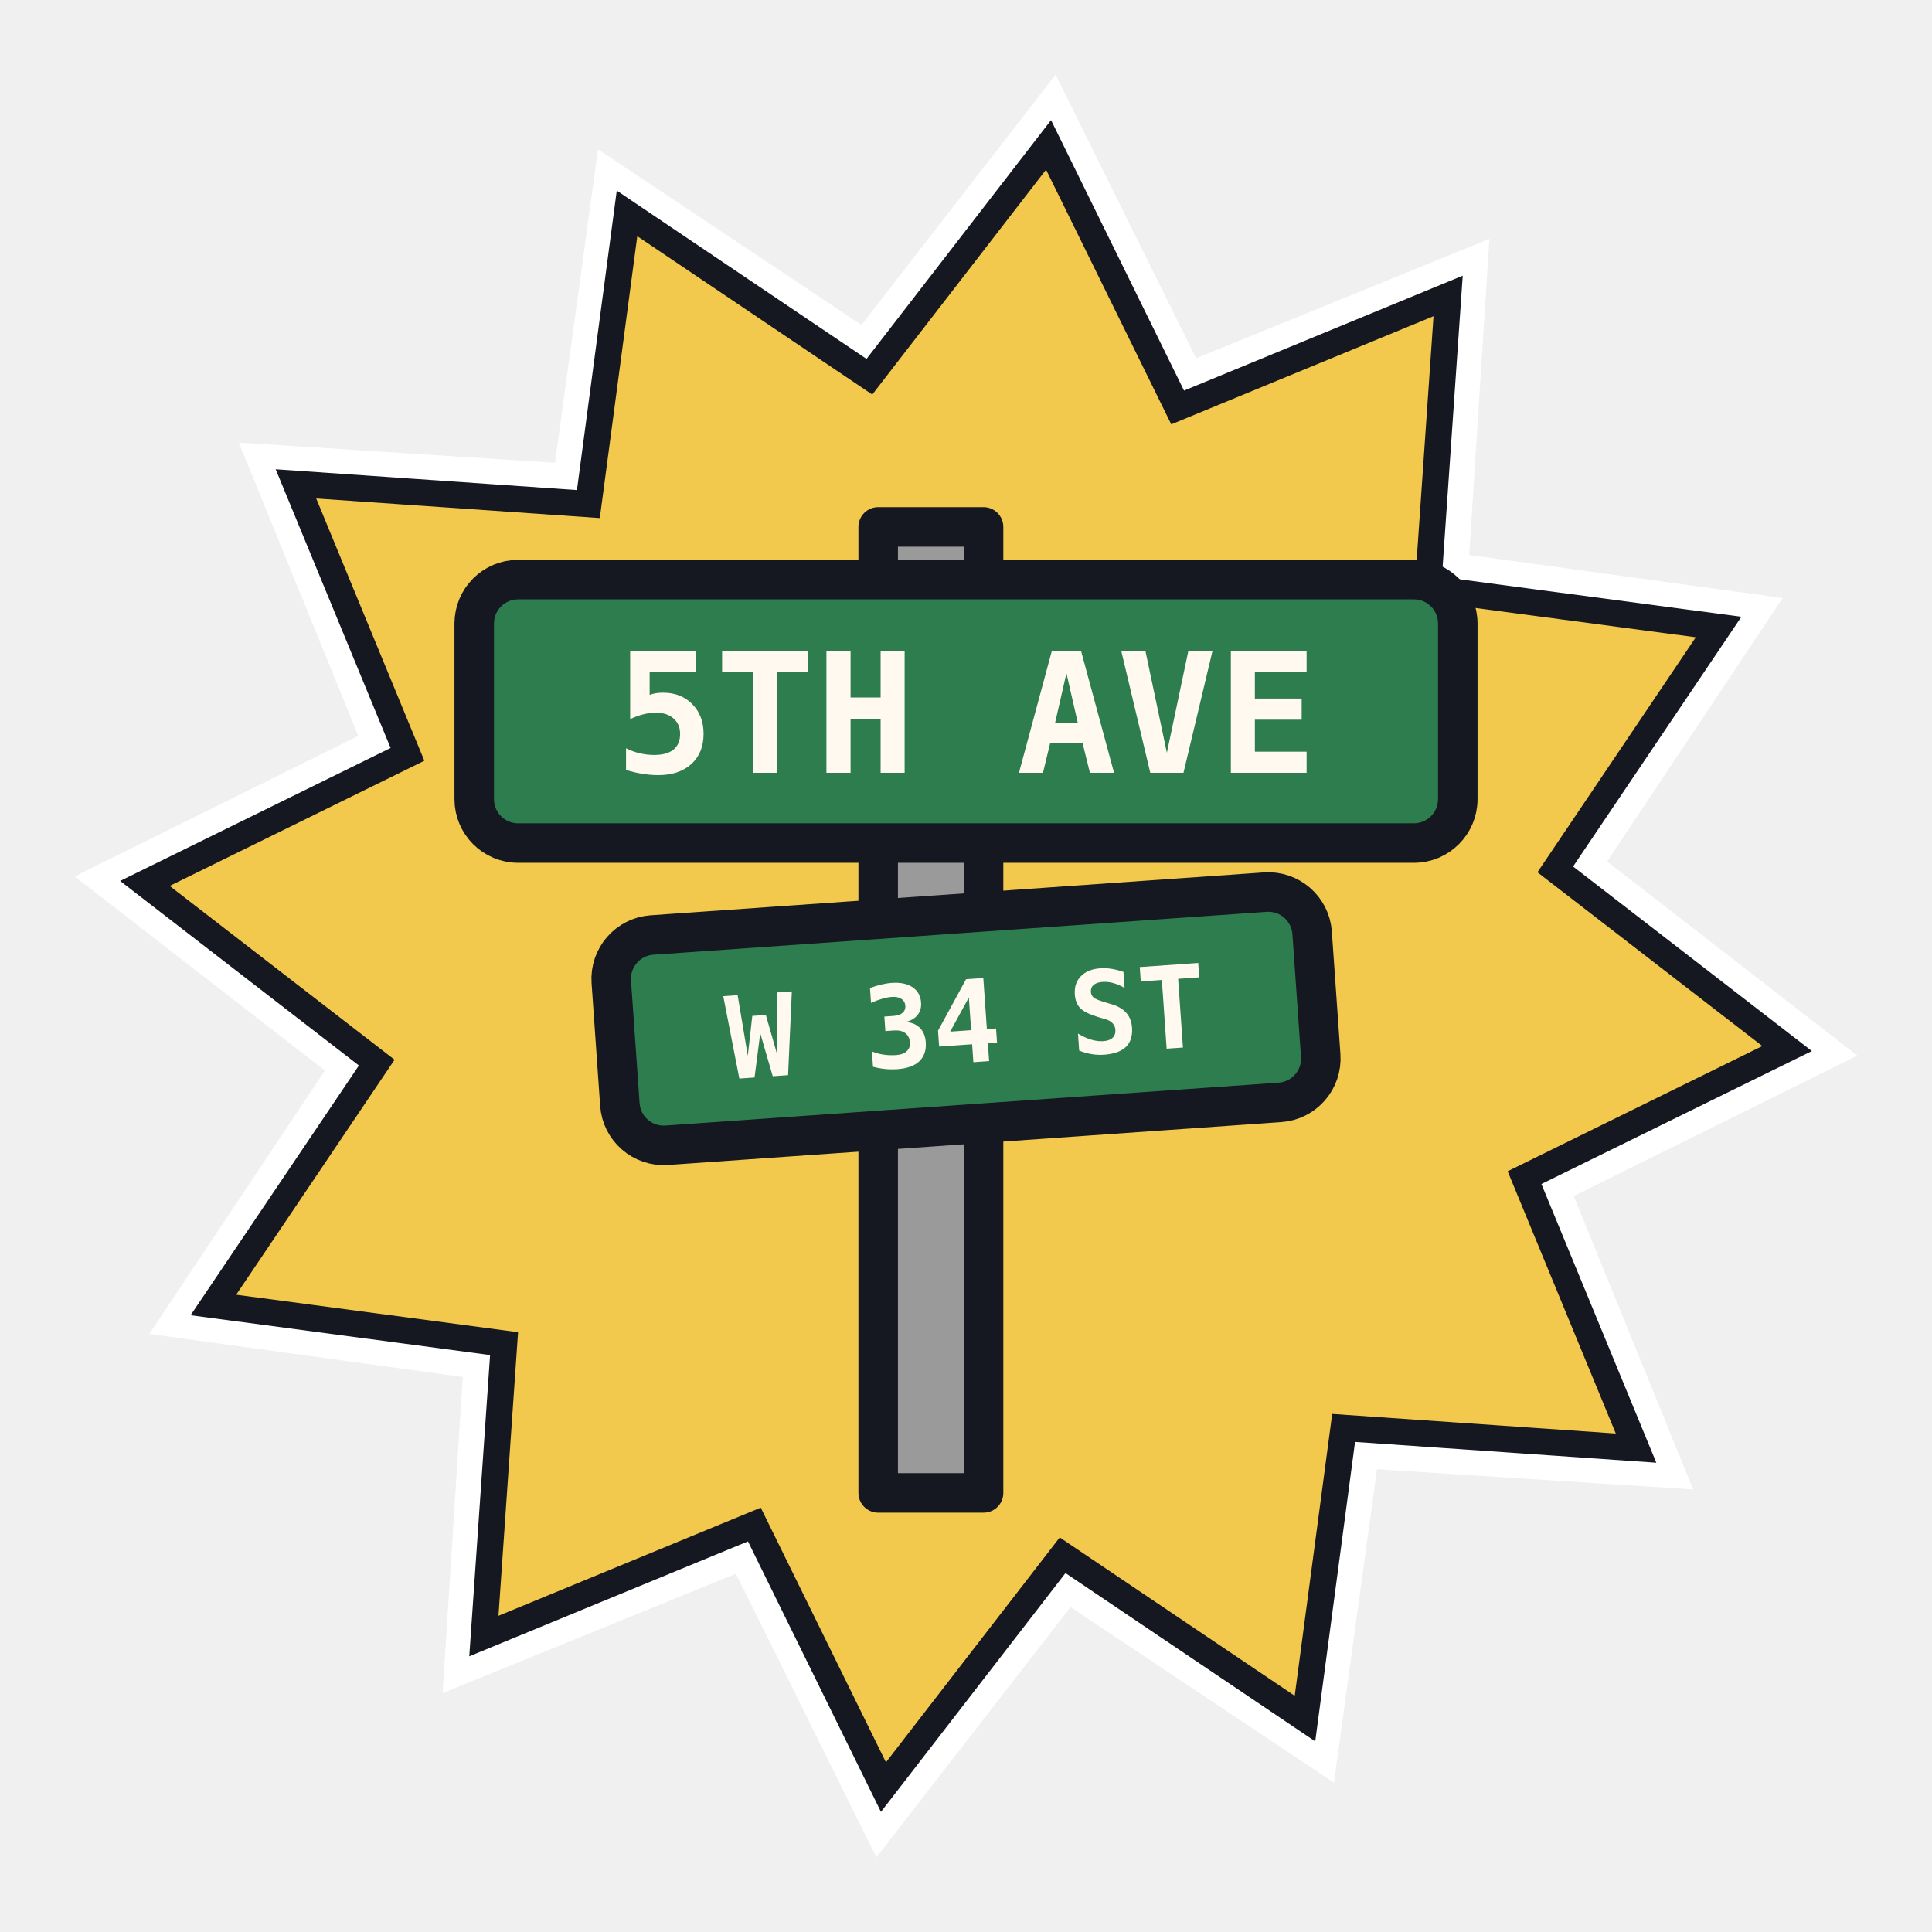
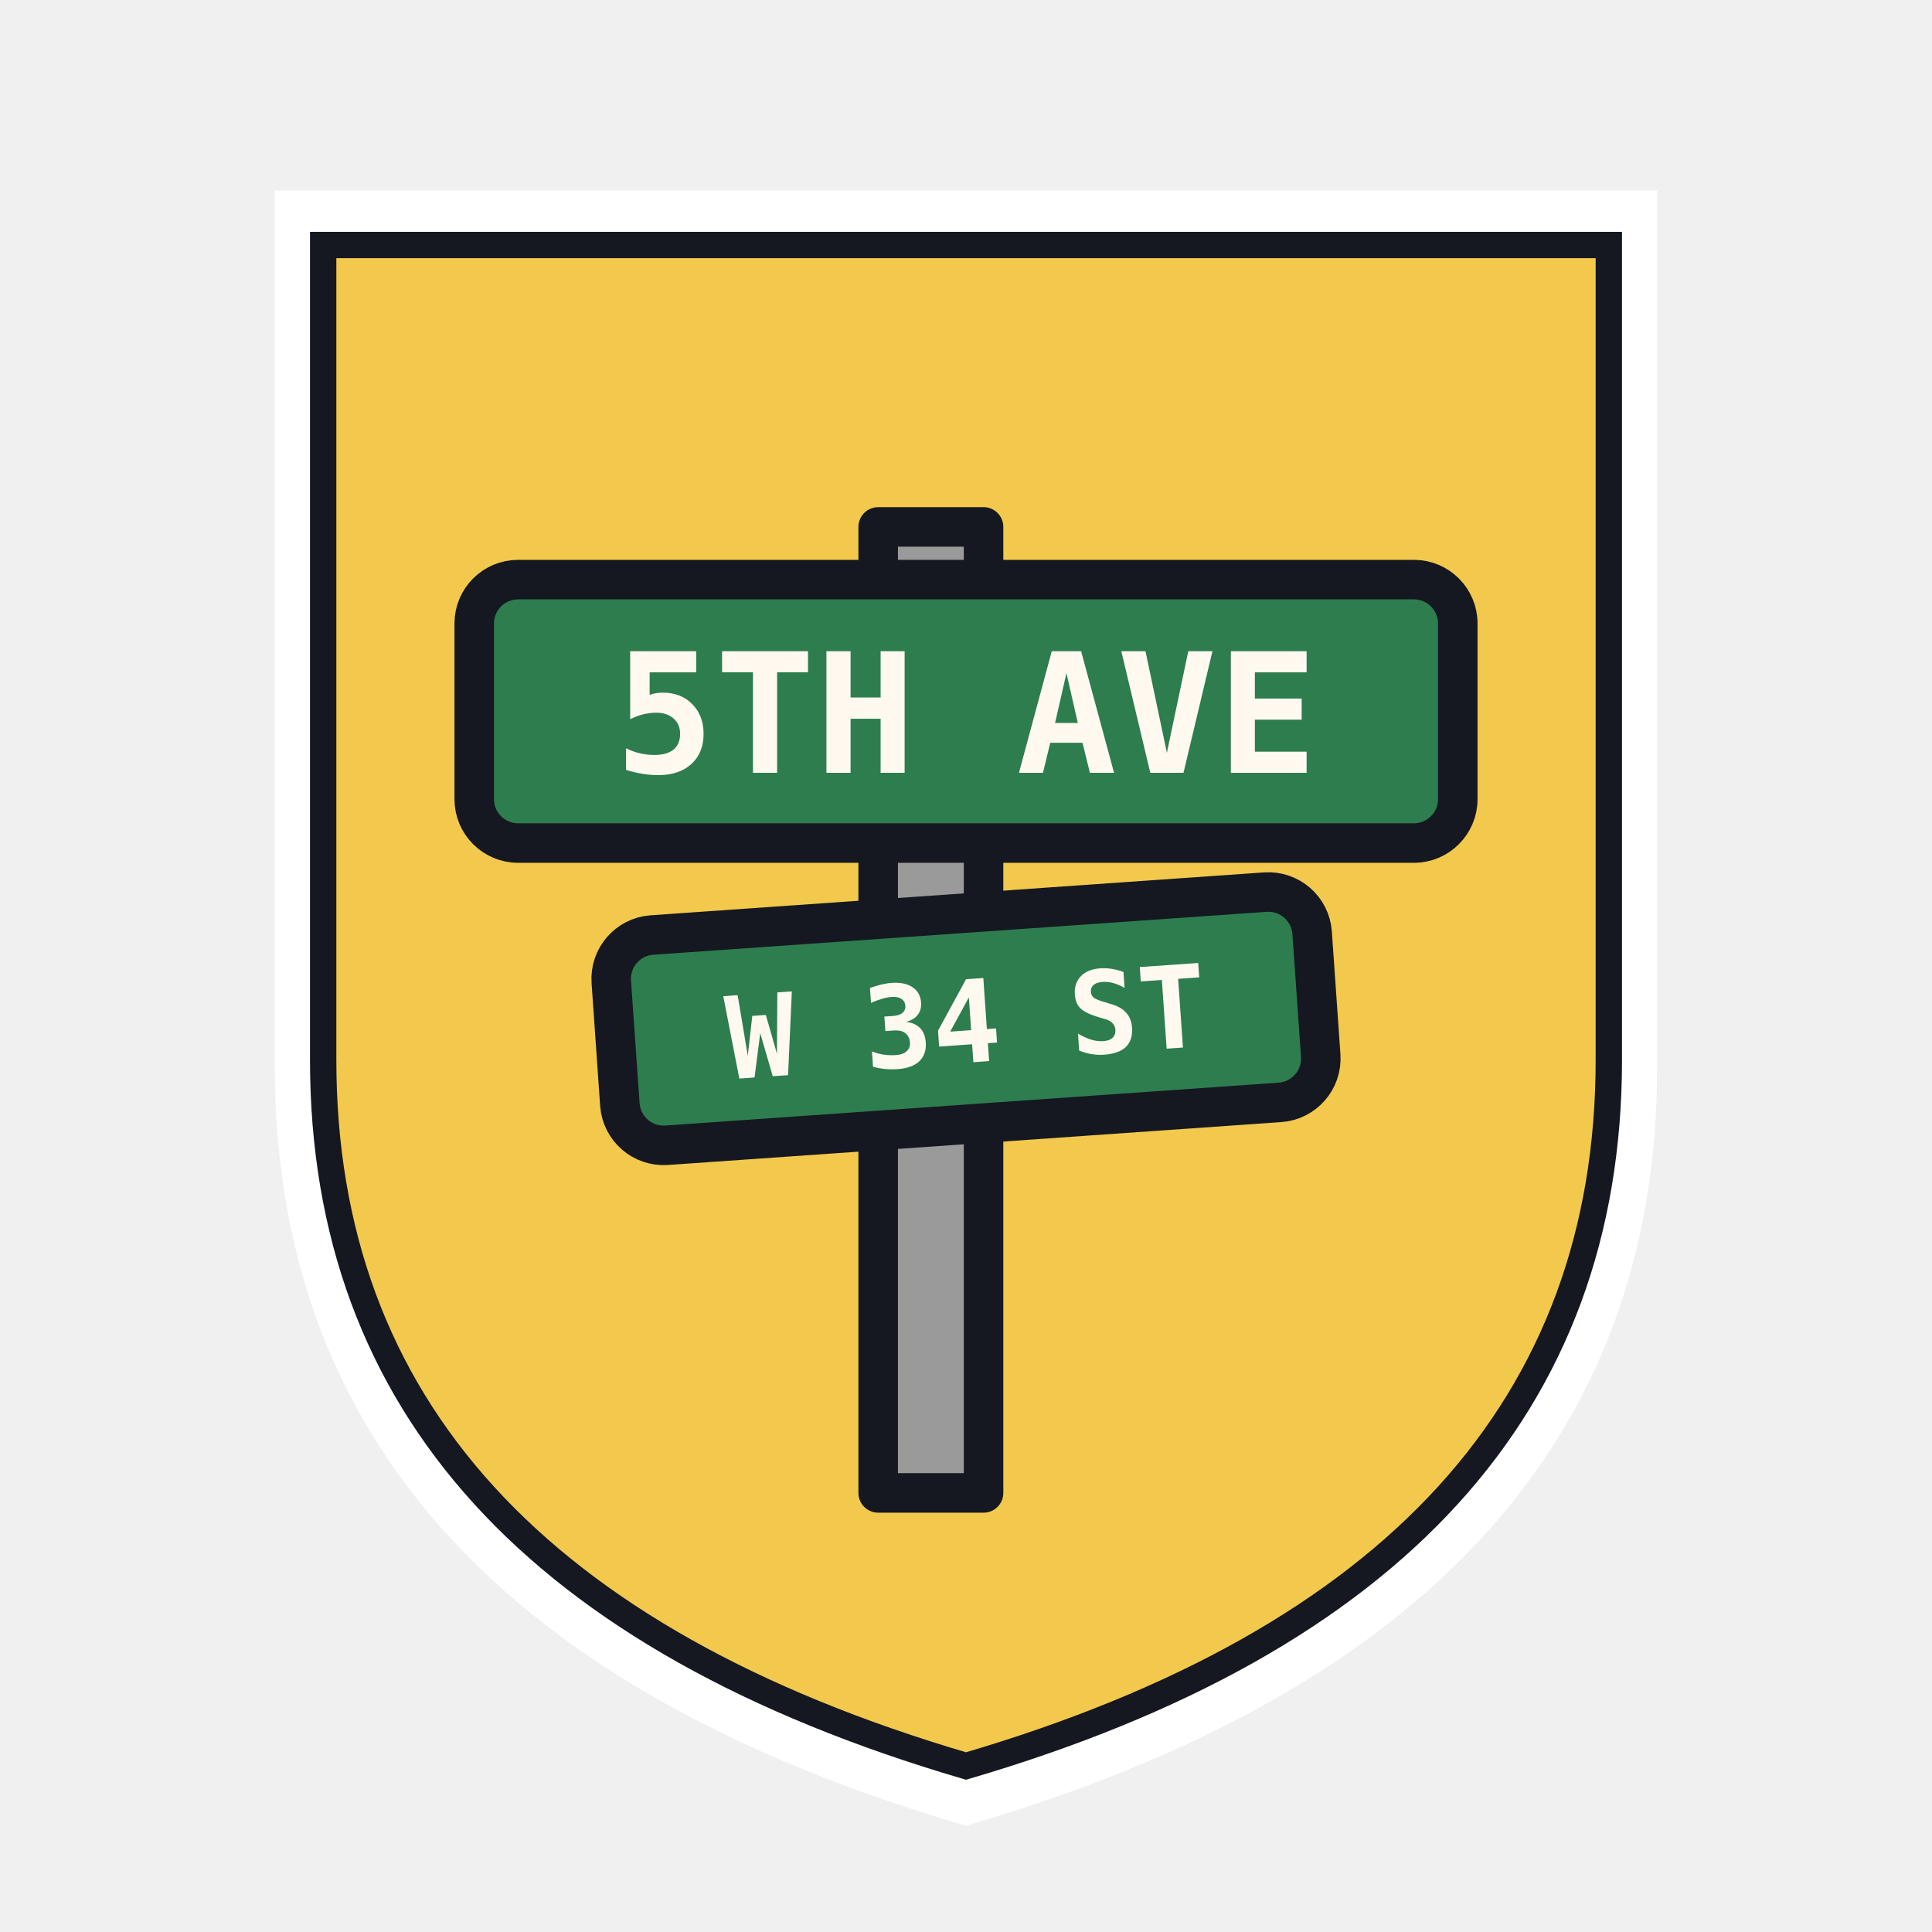
<svg xmlns="http://www.w3.org/2000/svg" viewBox="0 0 220 220">
-   <polygon points="211.5,120.2 179.2,136.2 192.8,169.6 156.8,167.3 151.9,203.0 121.9,183.0 99.8,211.5 83.8,179.2 50.4,192.8 52.7,156.8 17.0,151.9 37.0,121.9 8.5,99.8 40.8,83.8 27.2,50.4 63.2,52.7 68.1,17.0 98.1,37.0 120.2,8.5 136.2,40.8 169.6,27.2 167.3,63.2 203.0,68.1 183.0,98.1" fill="#FFFFFF" />
-   <polygon points="203.5,119.4 173.6,134.1 186.3,164.9 153.0,162.6 148.6,195.7 121.0,177.1 100.6,203.5 85.9,173.6 55.1,186.3 57.4,153.0 24.3,148.6 42.9,121.0 16.5,100.6 46.4,85.9 33.7,55.1 67.0,57.4 71.4,24.3 99.0,42.9 119.4,16.5 134.1,46.4 164.9,33.7 162.6,67.0 195.7,71.4 177.1,99.0" fill="#F2C94C" stroke="#151820" stroke-width="3" />
+   <path d="M 31.3 21.7 H 188.7 V 121.5 Q 188.7 184.9 110.0 207.9 Q 31.3 184.9 31.3 121.5 Z" fill="#FFFFFF" />
+   <path d="M 36.8 27.9 H 183.2 V 120.7 Q 183.2 179.6 110.0 201.1 Q 36.8 179.6 36.8 120.7 Z" fill="#F2C94C" stroke="#151820" stroke-width="3" />
  <g stroke="#151820" stroke-width="4.5" stroke-linejoin="round">
    <rect x="100" y="60" width="12" height="110" fill="#9A9A9A" />
    <rect x="54" y="66" width="112" height="30" rx="5" fill="#2E7D4F" />
    <text x="110" y="88" text-anchor="middle" font-family="'Space Mono', monospace" font-weight="700" font-size="19" fill="#FFF9F0" stroke="none">5TH AVE</text>
    <rect x="70" y="104" width="80" height="24" rx="5" fill="#2E7D4F" transform="rotate(-4 110 116)" />
    <text x="110" y="121" text-anchor="middle" font-family="'Space Mono', monospace" font-weight="700" font-size="13" fill="#FFF9F0" stroke="none" transform="rotate(-4 110 116)">W 34 ST</text>
  </g>
</svg>
